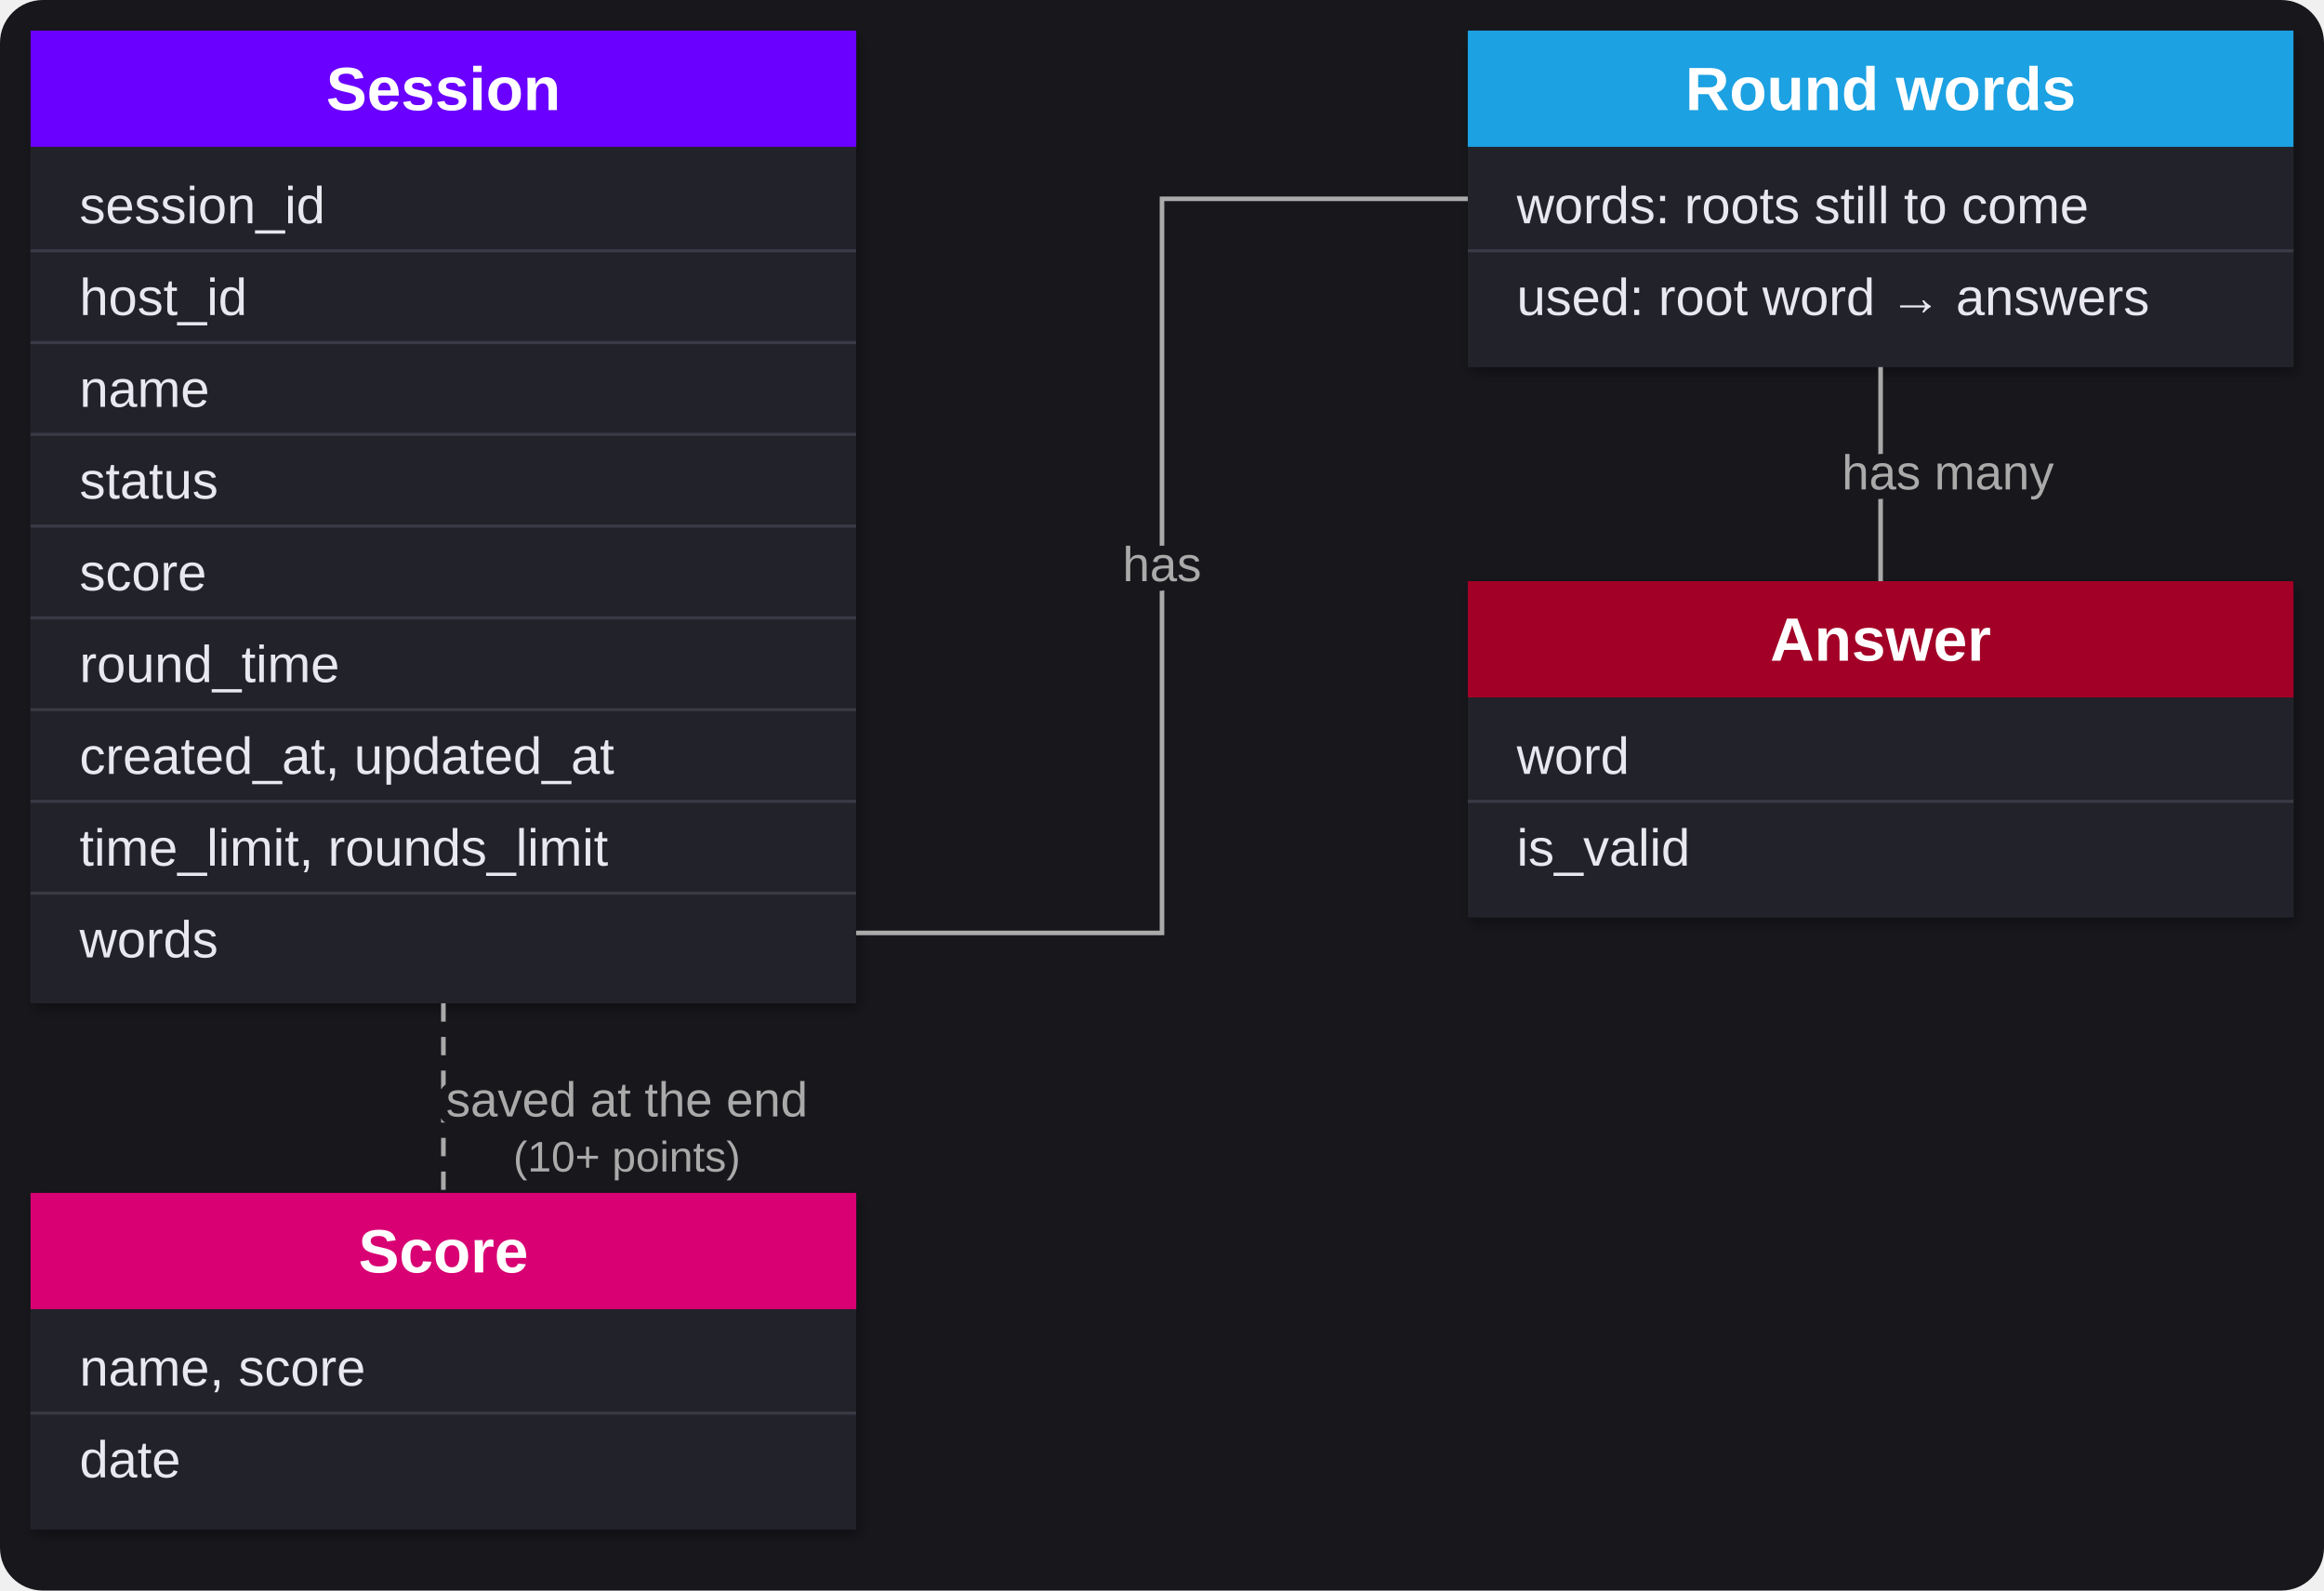
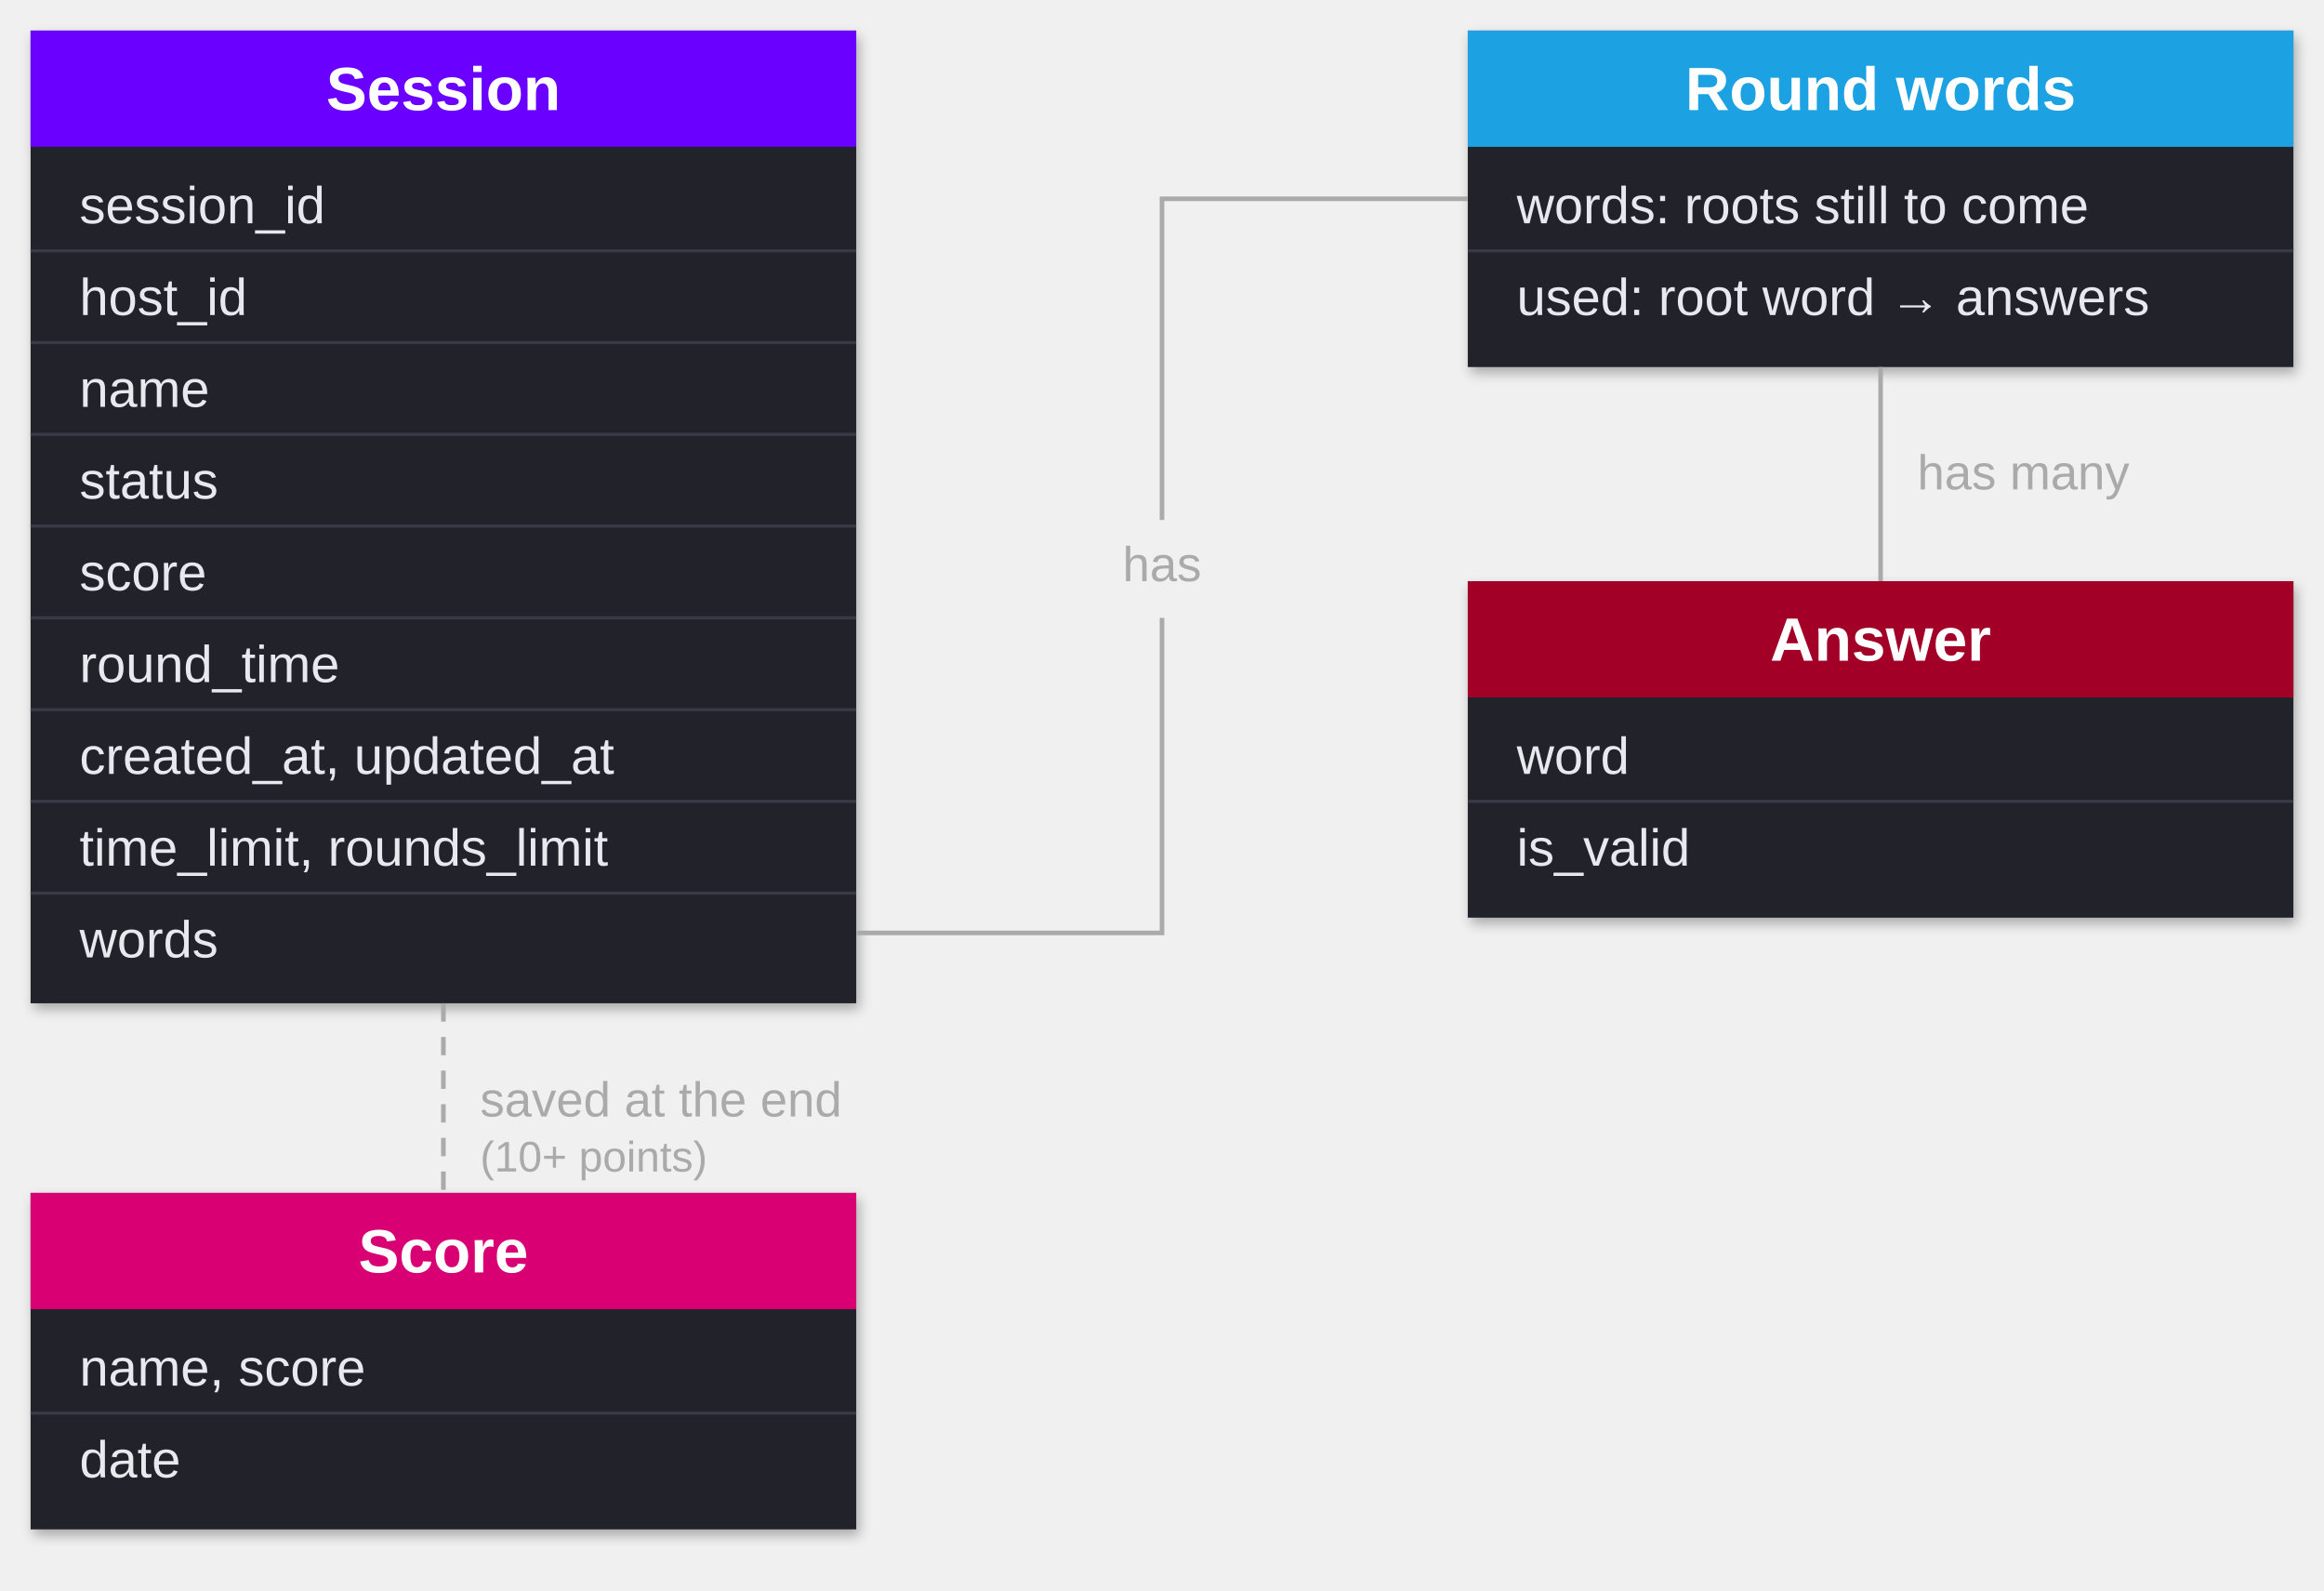
<svg xmlns="http://www.w3.org/2000/svg" viewBox="0 0 760 520" role="img" aria-label="Anagram Master's data model: a Session holds its round words, each round has answers, and finished sessions with 10 or more points are saved as Scores.">
  <defs>
    <filter id="s" x="-5%" y="-5%" width="110%" height="115%">
      <feDropShadow dx="1" dy="2" stdDeviation="2" flood-opacity=".3" />
    </filter>
  </defs>
-   <rect width="760" height="520" rx="14" fill="#17171c" />
  <g font-family="'Segoe UI', system-ui, Arial, sans-serif" font-size="17">
    <g filter="url(#s)">
      <rect x="10" y="10" width="270" height="318" fill="#24242c" />
      <rect x="10" y="10" width="270" height="38" fill="#6a00ff" />
    </g>
    <text x="145" y="36" text-anchor="middle" font-size="20" font-weight="700" fill="#fff">Session</text>
    <g fill="#e8e8ee">
      <text x="26" y="73">session_id</text>
      <text x="26" y="103">host_id</text>
      <text x="26" y="133">name</text>
      <text x="26" y="163">status</text>
      <text x="26" y="193">score</text>
      <text x="26" y="223">round_time</text>
      <text x="26" y="253">created_at, updated_at</text>
      <text x="26" y="283">time_limit, rounds_limit</text>
      <text x="26" y="313">words</text>
    </g>
    <g stroke="#3a3a46">
      <path d="M10 82h270M10 112h270M10 142h270M10 172h270M10 202h270M10 232h270M10 262h270M10 292h270" />
    </g>
    <g filter="url(#s)">
      <rect x="480" y="10" width="270" height="110" fill="#24242c" />
      <rect x="480" y="10" width="270" height="38" fill="#1ba1e2" />
    </g>
    <text x="615" y="36" text-anchor="middle" font-size="20" font-weight="700" fill="#fff">Round words</text>
    <g fill="#e8e8ee">
      <text x="496" y="73">words: roots still to come</text>
      <text x="496" y="103">used: root word → answers</text>
    </g>
    <path d="M480 82h270" stroke="#3a3a46" />
    <g filter="url(#s)">
      <rect x="480" y="190" width="270" height="110" fill="#24242c" />
      <rect x="480" y="190" width="270" height="38" fill="#a20025" />
    </g>
    <text x="615" y="216" text-anchor="middle" font-size="20" font-weight="700" fill="#fff">Answer</text>
    <g fill="#e8e8ee">
      <text x="496" y="253">word</text>
      <text x="496" y="283">is_valid</text>
    </g>
    <path d="M480 262h270" stroke="#3a3a46" />
    <g filter="url(#s)">
      <rect x="10" y="390" width="270" height="110" fill="#24242c" />
      <rect x="10" y="390" width="270" height="38" fill="#d80073" />
    </g>
    <text x="145" y="416" text-anchor="middle" font-size="20" font-weight="700" fill="#fff">Score</text>
    <g fill="#e8e8ee">
      <text x="26" y="453">name, score</text>
      <text x="26" y="483">date</text>
    </g>
    <path d="M10 462h270" stroke="#3a3a46" />
    <g stroke="#aaa" stroke-width="1.5" fill="none">
-       <path d="M280 305h100V65h100" />
+       <path d="M280 305h100V202M380 170V65h100" />
      <path d="M615 120v70" />
      <path d="M145 328v62" stroke-dasharray="6 5" />
    </g>
-     <g fill="#aaa" font-size="16" text-anchor="middle" stroke="#17171c" stroke-width="6" paint-order="stroke">
-       <text x="380" y="190" fill="#aaa">has</text>
-       <text x="637" y="160">has many</text>
-       <text x="205" y="365">saved at the end</text>
-       <text x="205" y="383" font-size="14">(10+ points)</text>
+     <g fill="#aaa" font-size="16">
+       <text x="380" y="190" text-anchor="middle">has</text>
+       <text x="627" y="160">has many</text>
+       <text x="157" y="365">saved at the end</text>
+       <text x="157" y="383" font-size="14">(10+ points)</text>
    </g>
  </g>
</svg>
